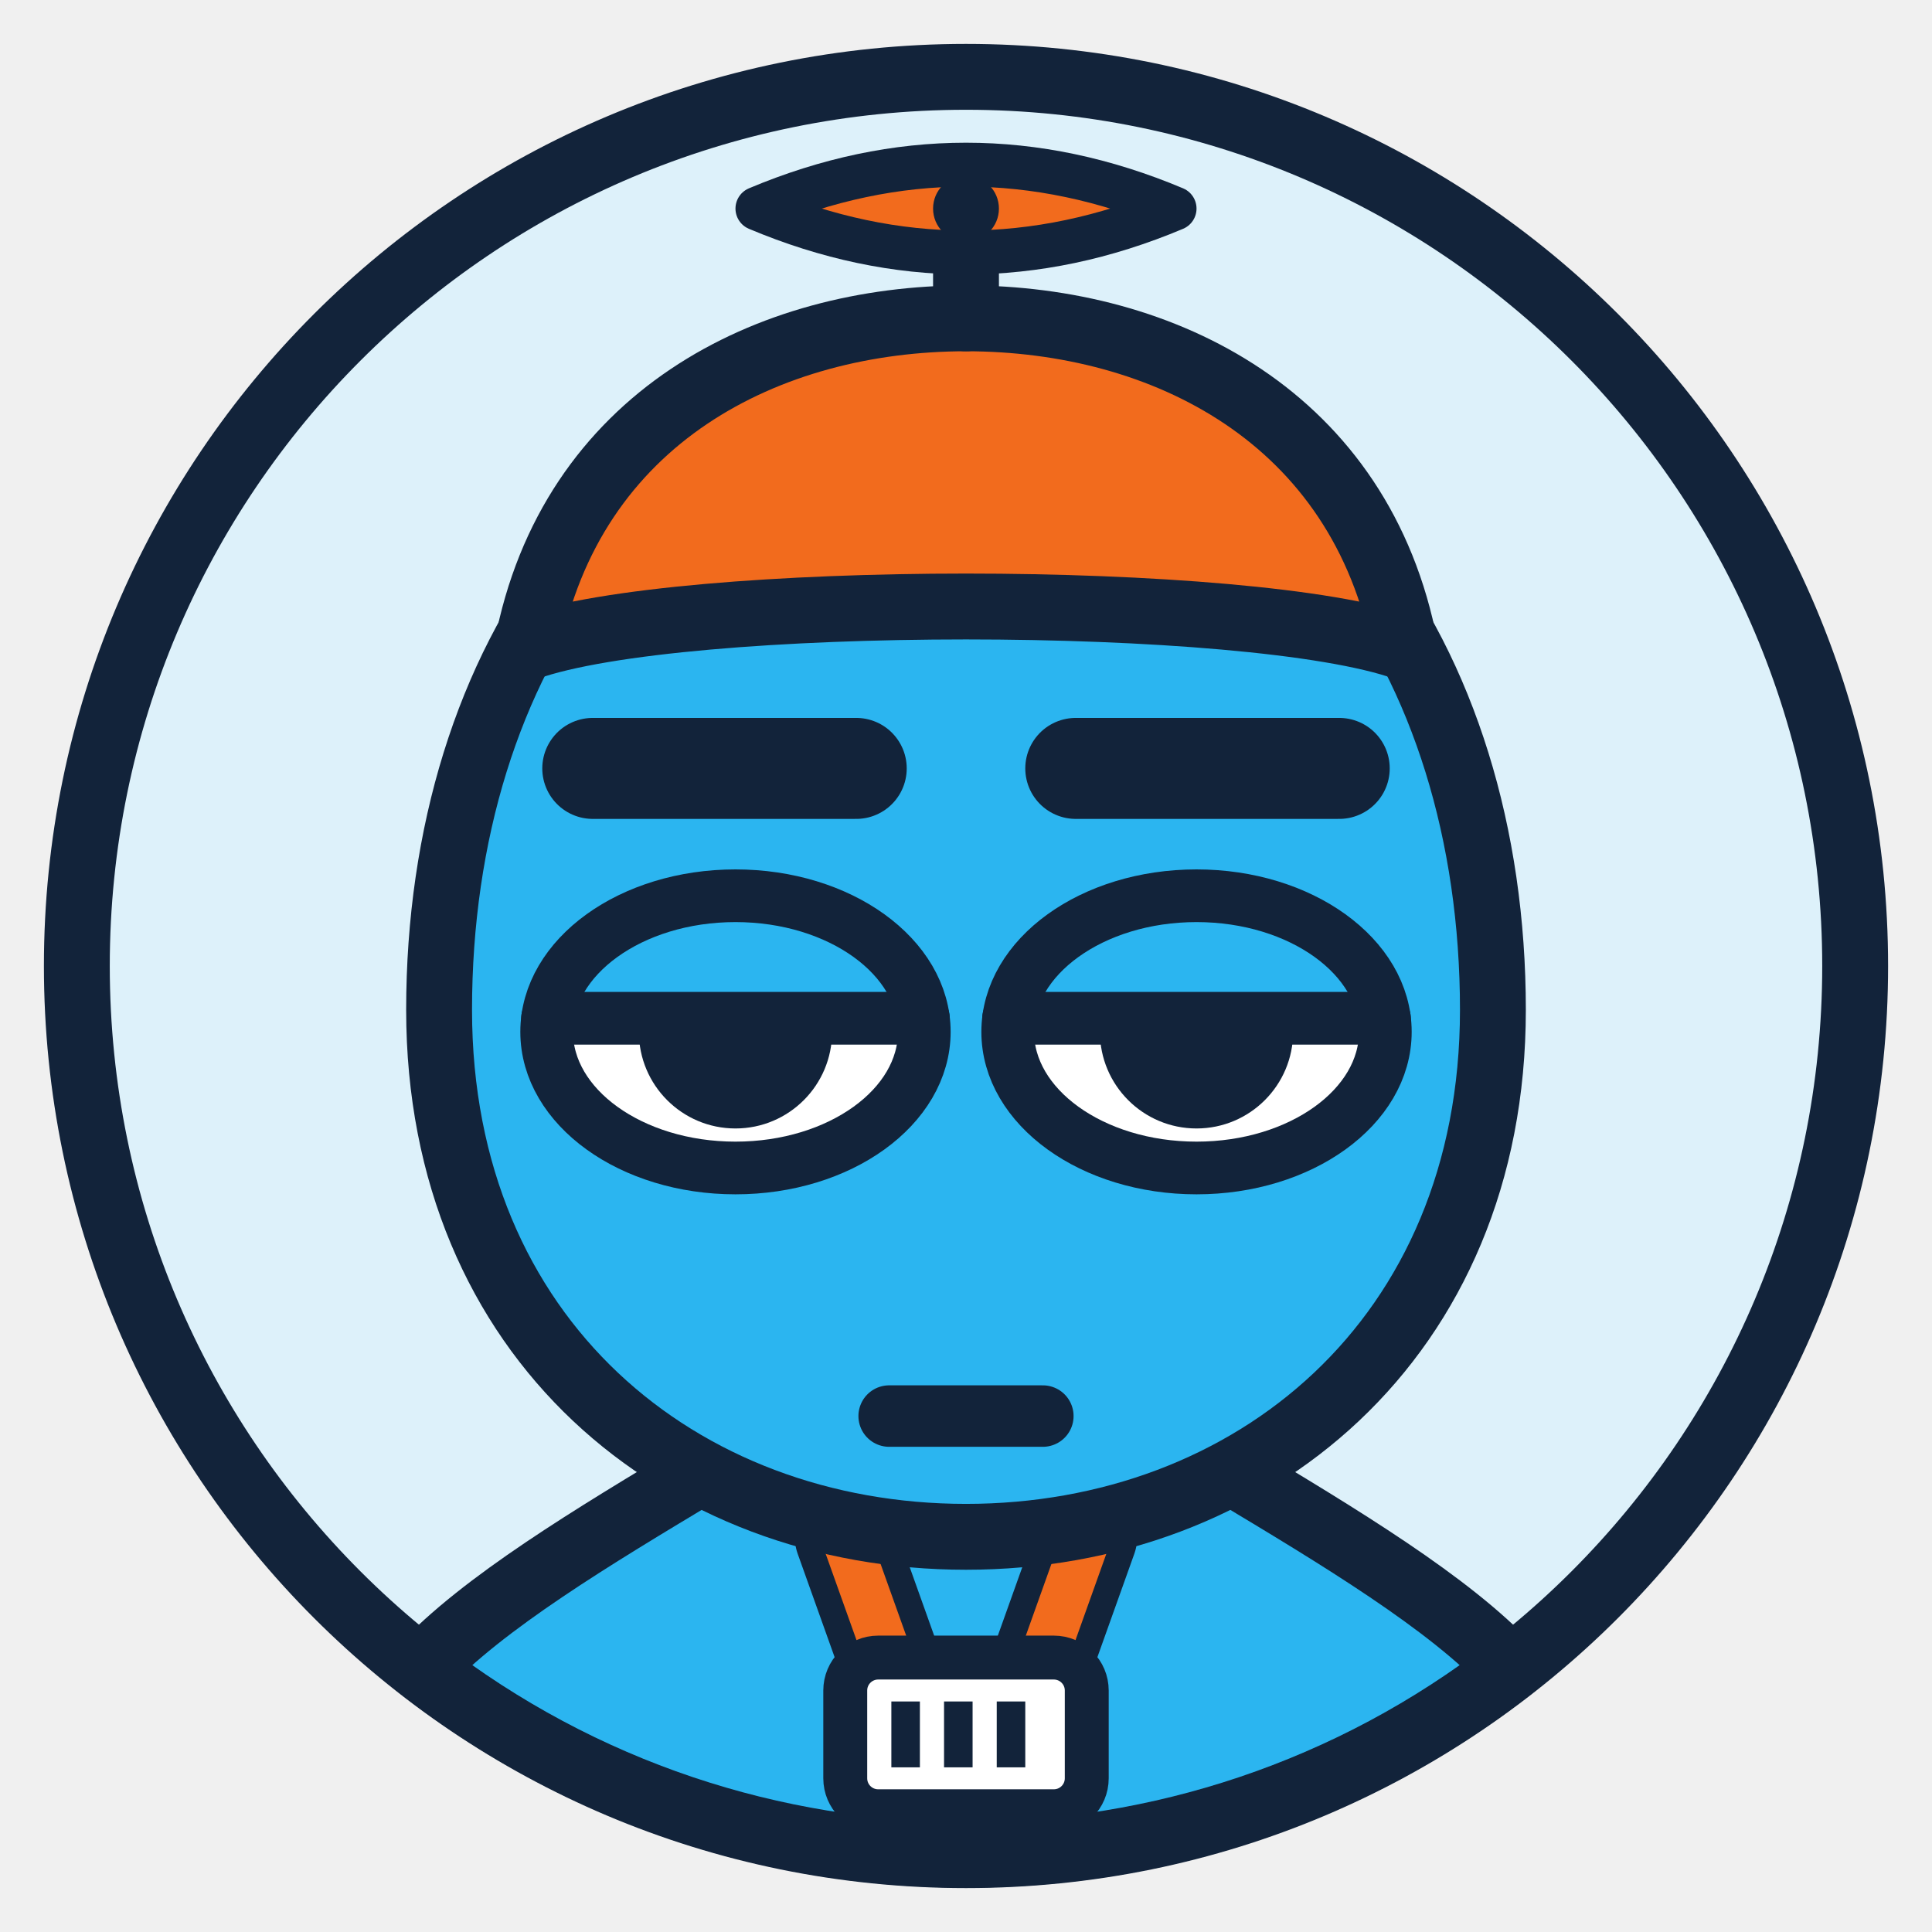
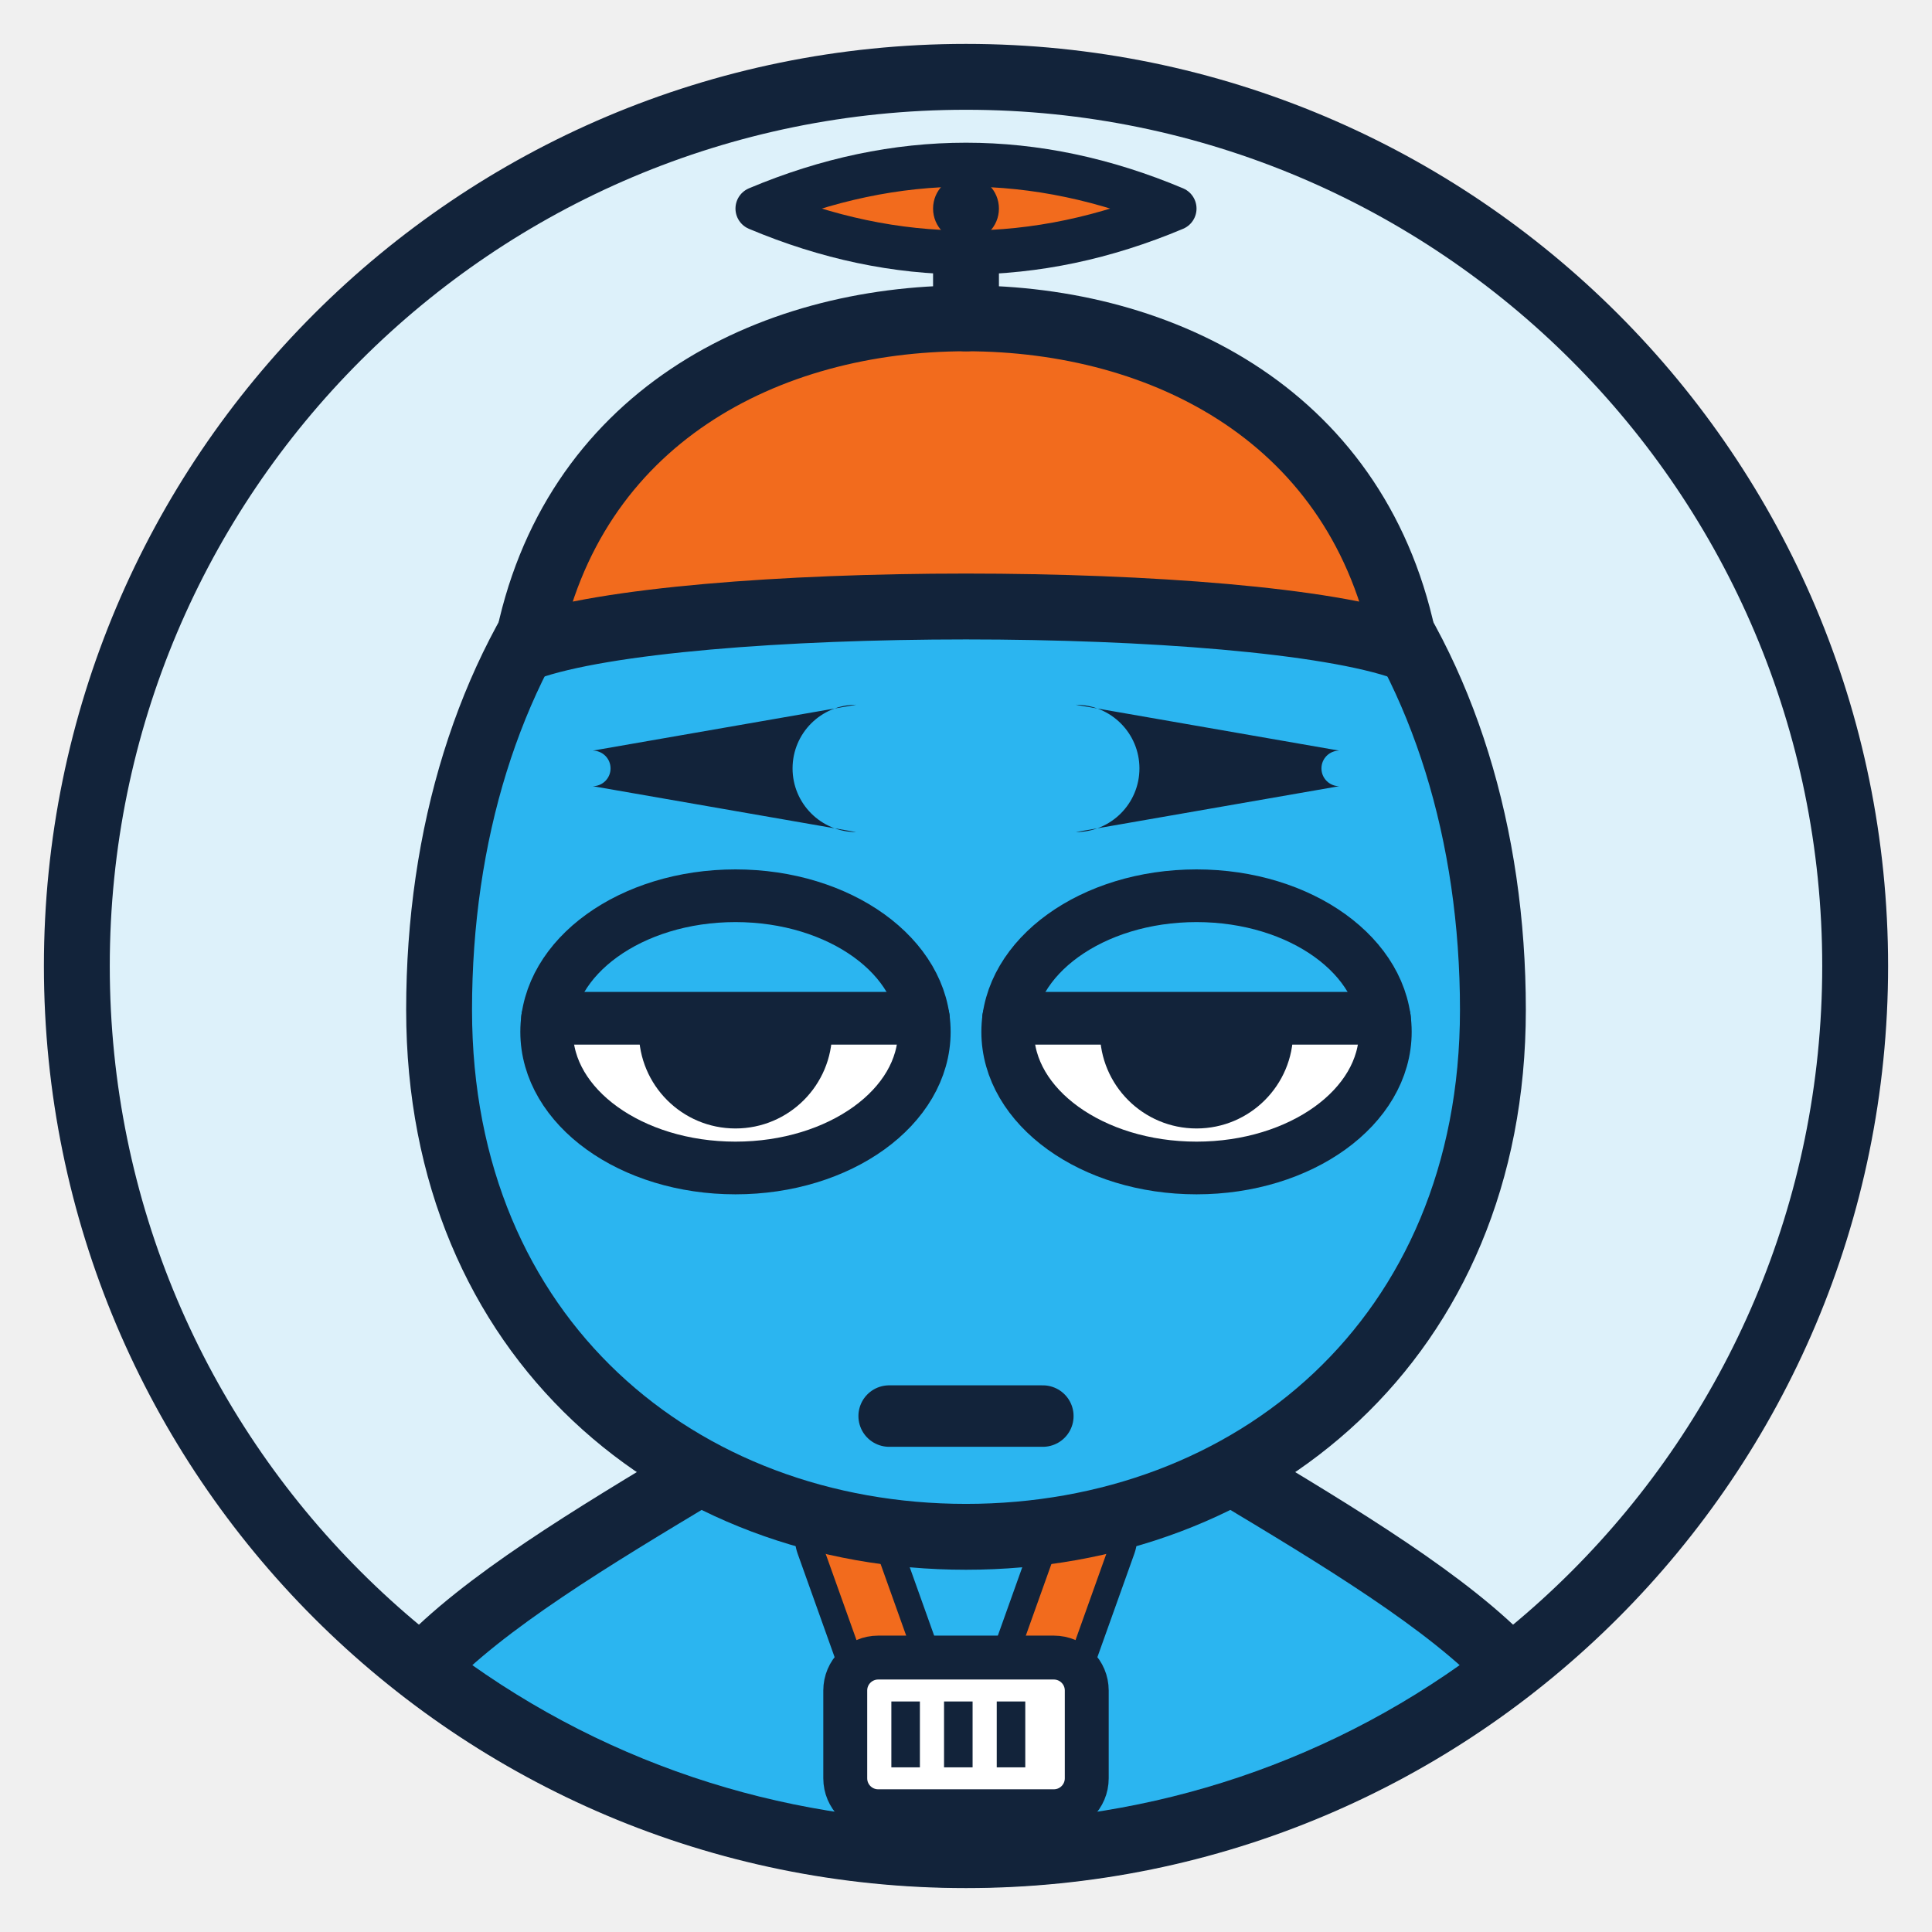
<svg xmlns="http://www.w3.org/2000/svg" viewBox="0 0 88 88" width="88" height="88" color="#12233A" role="img" aria-label="Shin: unknown">
  <circle class="face-disc" cx="44" cy="44" r="40.5" fill="#DDF1FA" />
  <g class="face-body">
    <path d="M32 67 C27 70 22 73 19.2 76 A40.5 40.5 0 0 0 68.8 76 C66 73 61 70 56 67 Z" fill="#2BB5F0" stroke="currentColor" stroke-width="3" stroke-linejoin="round" />
    <path d="M38.5 70 L41 77 M49.5 70 L47 77" stroke="currentColor" stroke-width="4.6" stroke-linecap="round" fill="none" />
    <path d="M38.5 70 L41 77 M49.5 70 L47 77" stroke="#F26B1D" stroke-width="2.2" stroke-linecap="round" fill="none" />
    <rect x="38.5" y="75.5" width="11" height="7" rx="1.5" fill="#FFFFFF" stroke="currentColor" stroke-width="2" />
    <path d="M40.6 77.5 h1.3 v3 h-1.3 Z M43 77.5 h1.3 v3 h-1.3 Z M45.4 77.5 h1.3 v3 h-1.3 Z" fill="#12233A" />
  </g>
  <g class="face-head">
    <path class="face-skull" d="M44 17 C59 17 68 30 68 46 C68 61 57 70 44 70 C31 70 20 61 20 46 C20 30 29 17 44 17 Z" fill="#2BB5F0" stroke="currentColor" stroke-width="3" />
    <g class="face-hat">
      <path d="M24 29.5 C26 19 35 14.5 44 14.5 C53 14.5 62 19 64 29.5 C57 27 31 27 24 29.5 Z" fill="#F26B1D" stroke="currentColor" stroke-width="3" stroke-linejoin="round" />
      <path d="M44 14.5 L44 10.5" stroke="currentColor" stroke-width="3" stroke-linecap="round" />
      <g>
        <path d="M34.5 9.5 Q44 5.5 53.5 9.5 Q44 13.5 34.5 9.5 Z" fill="#F26B1D" stroke="currentColor" stroke-width="2" stroke-linejoin="round" />
        <circle cx="44" cy="9.5" r="1.5" fill="#12233A" />
      </g>
    </g>
    <g class="face-brows">
-       <path d="M27 35 L39 35 M49 35 L61 35" stroke="currentColor" stroke-width="4.6" stroke-linecap="round" fill="none" />
+       <path d="M39.00 32.10 Q33.00 33.15 27.00 34.19 A0.81 0.81 0 0 1 27.00 35.81 Q33.00 36.85 39.00 37.90 A2.90 2.90 0 0 1 39.00 32.10 Z M49.00 37.90 Q55.00 36.85 61.00 35.81 A0.81 0.81 0 0 1 61.00 34.19 Q55.00 33.15 49.00 32.10 A2.90 2.90 0 0 1 49.00 37.90 Z" fill="currentColor" />
    </g>
    <g class="face-eyes">
      <ellipse cx="33.5" cy="47" rx="8.6" ry="6.2" fill="#FFFFFF" />
      <circle cx="33.5" cy="47" r="4.4" fill="#12233A" />
      <path d="M24.94 46.38 A8.6 6.2 0 0 1 42.06 46.38 Z" fill="#2BB5F0" />
      <path d="M24.94 46.38 L42.06 46.38" stroke="currentColor" stroke-width="2.4" stroke-linecap="round" fill="none" />
      <ellipse cx="33.5" cy="47" rx="8.6" ry="6.2" fill="none" stroke="currentColor" stroke-width="2.4" />
      <ellipse cx="54.5" cy="47" rx="8.6" ry="6.2" fill="#FFFFFF" />
      <circle cx="54.5" cy="47" r="4.4" fill="#12233A" />
      <path d="M45.94 46.38 A8.6 6.2 0 0 1 63.06 46.38 Z" fill="#2BB5F0" />
      <path d="M45.94 46.38 L63.06 46.38" stroke="currentColor" stroke-width="2.4" stroke-linecap="round" fill="none" />
      <ellipse cx="54.5" cy="47" rx="8.6" ry="6.2" fill="none" stroke="currentColor" stroke-width="2.4" />
    </g>
    <g class="face-mouth">
      <path d="M40.5 64.5 L47.5 64.5" stroke="currentColor" stroke-width="2.8" stroke-linecap="round" fill="none" />
    </g>
  </g>
  <g class="face-extras" />
  <circle class="face-ring" cx="44" cy="44" r="40.5" fill="none" stroke="currentColor" stroke-width="3" />
</svg>
